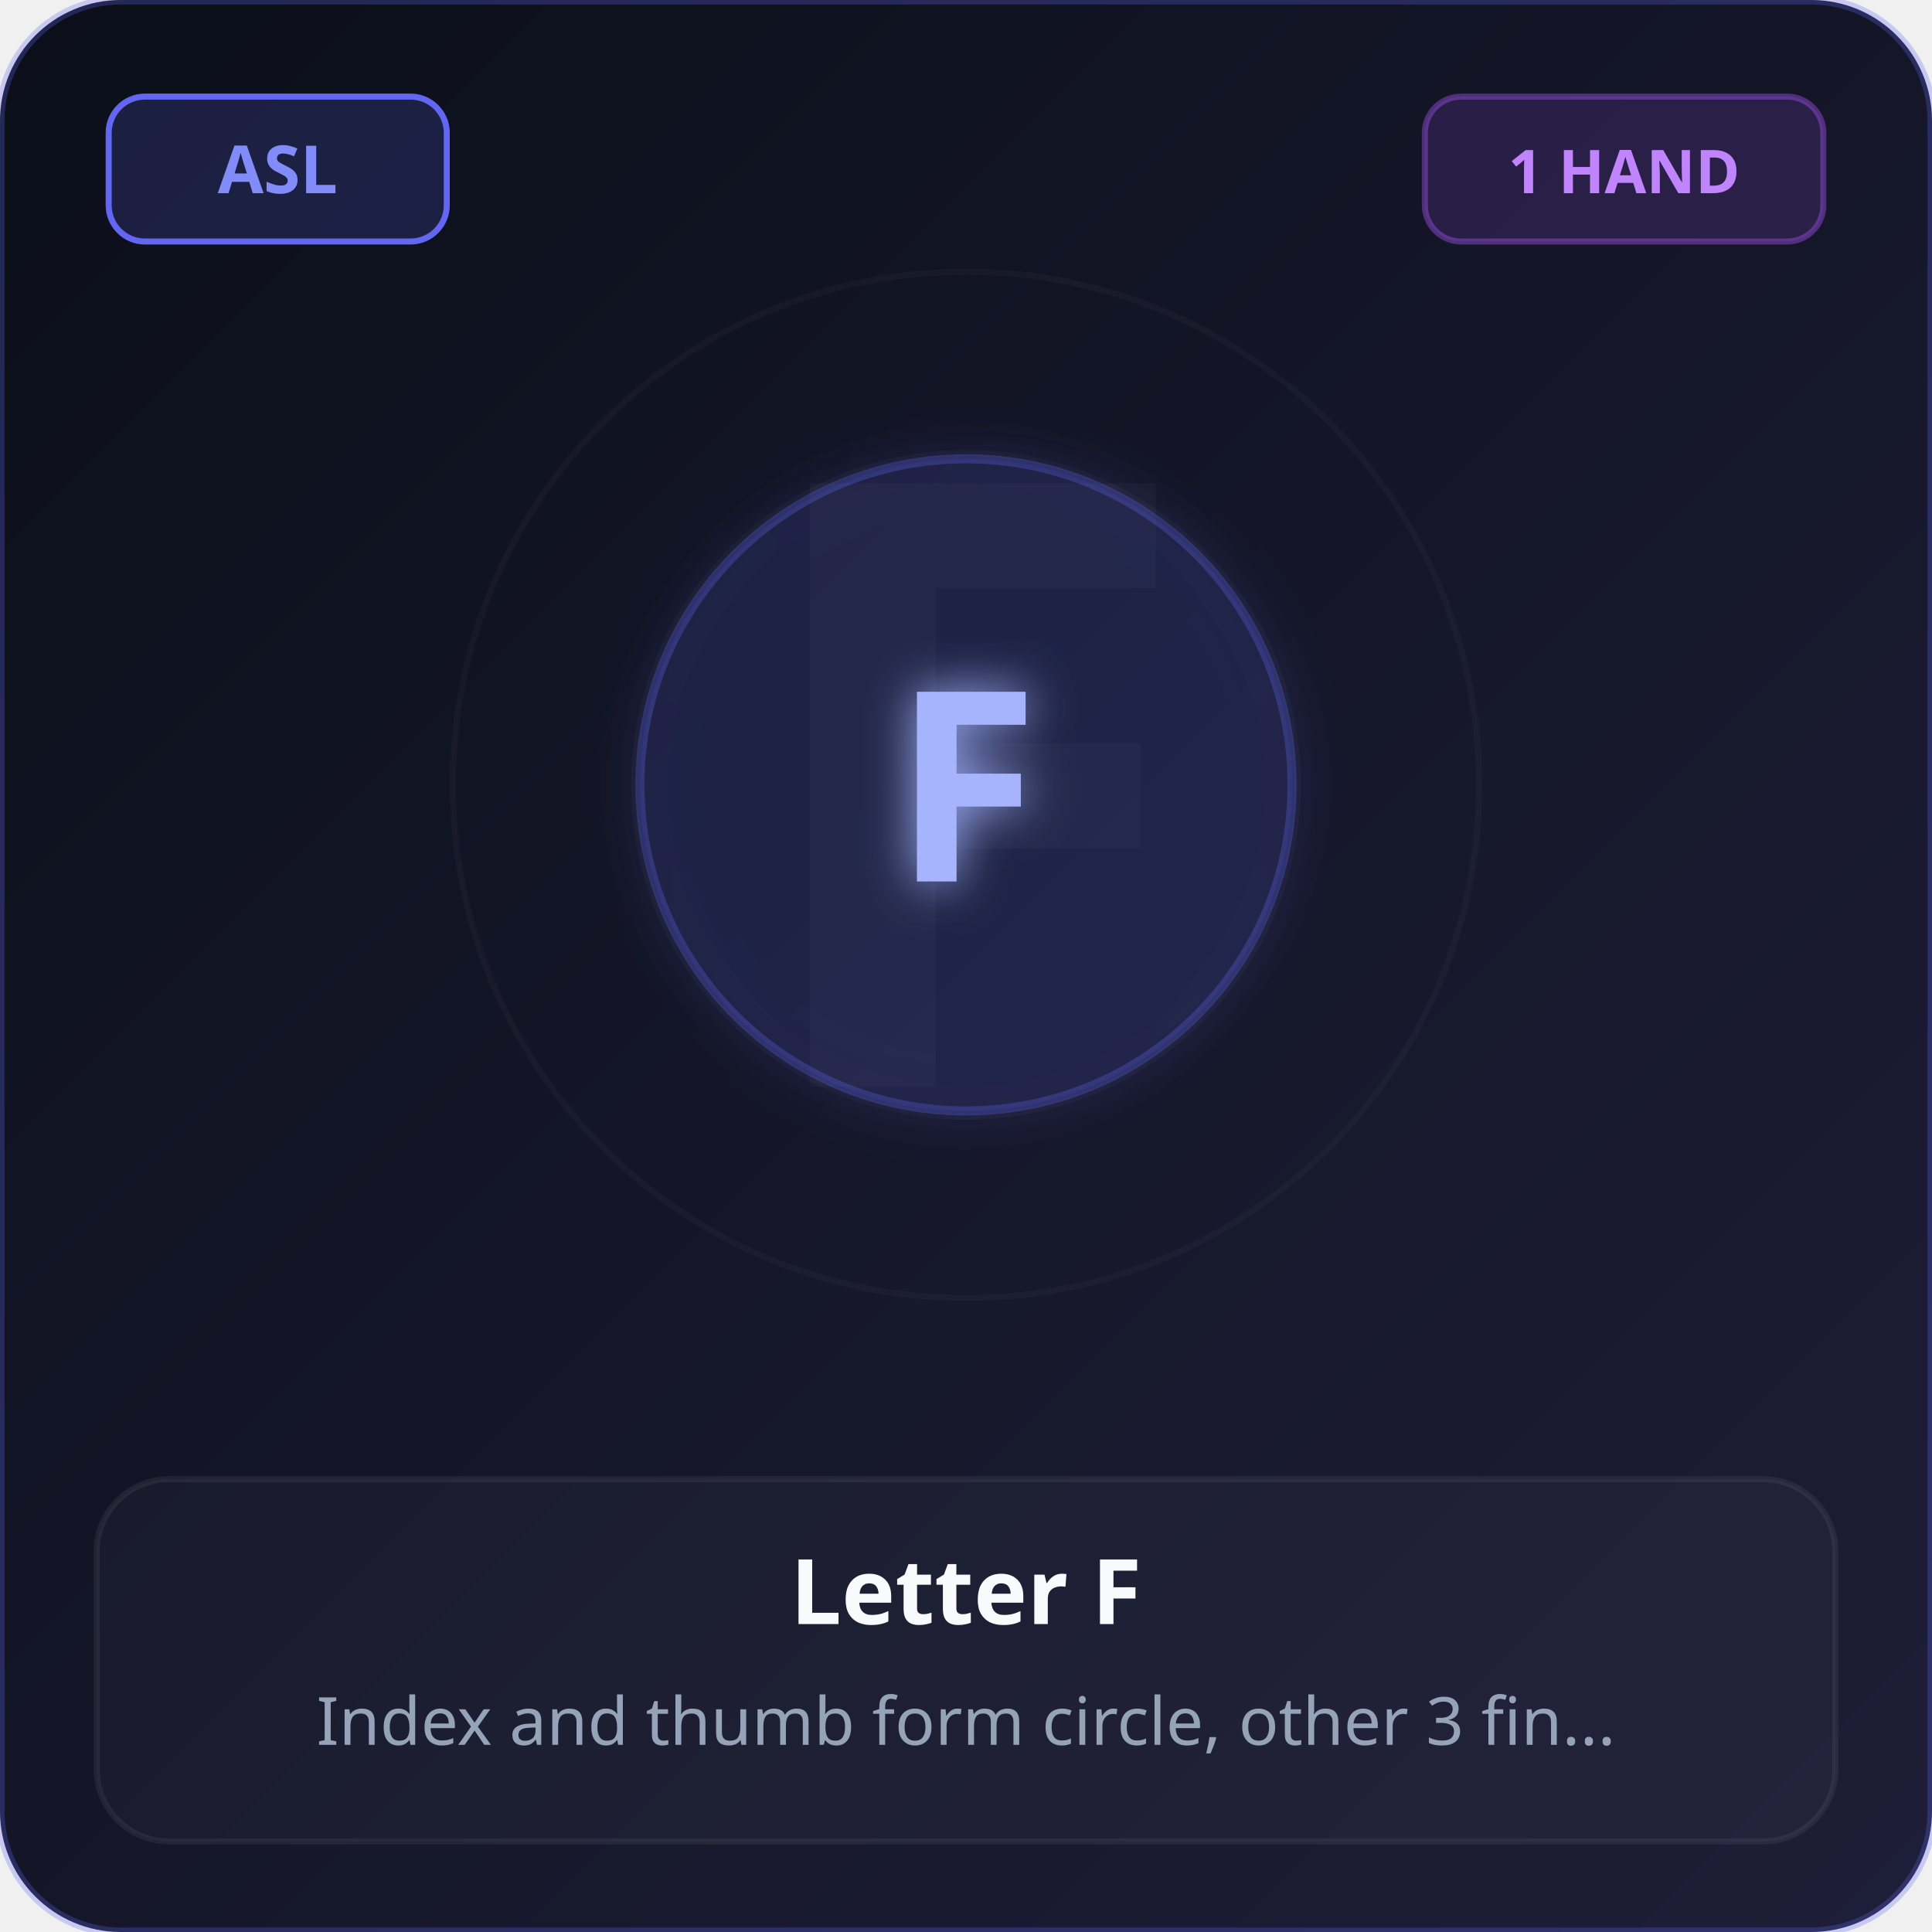
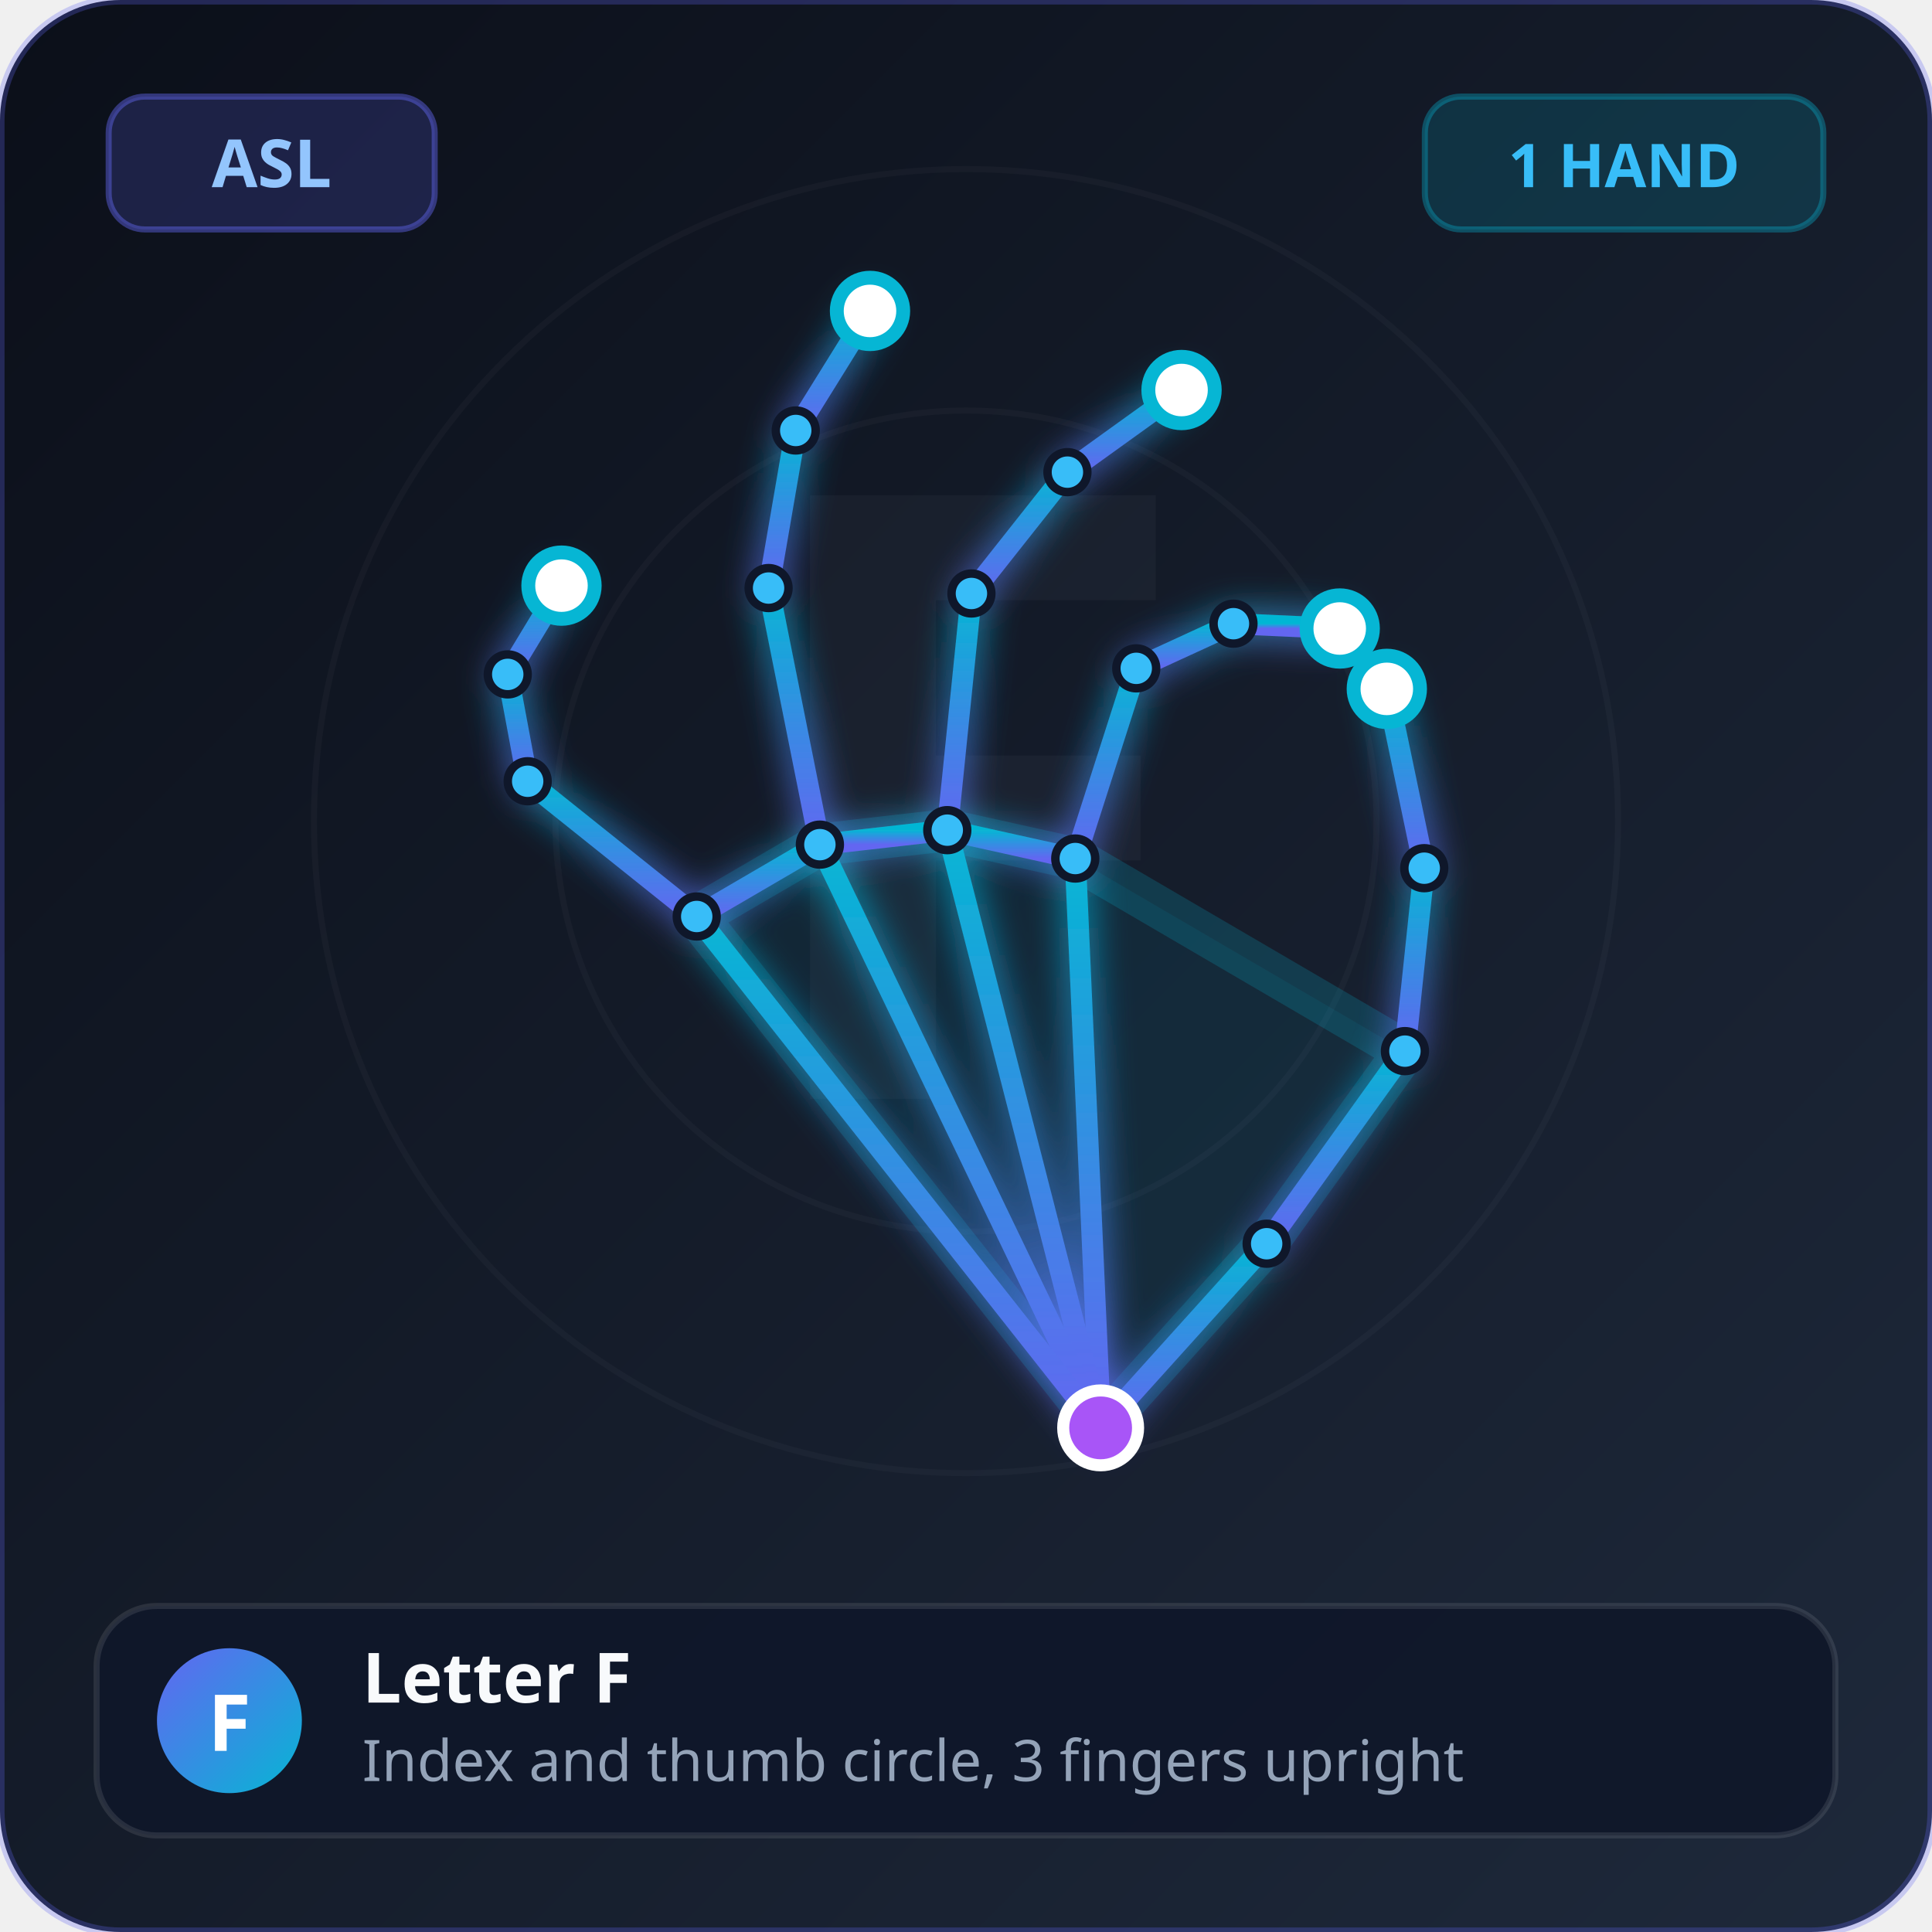
<svg xmlns="http://www.w3.org/2000/svg" viewBox="0 0 320 320" width="100%" height="100%">
  <defs>
    <linearGradient id="bgGrad" x1="0%" y1="0%" x2="100%" y2="100%">
      <stop offset="0%" stop-color="#0b0f19" />
-       <stop offset="100%" stop-color="#1e1e38" />
+       <stop offset="100%" stop-color="#1e293b" />
    </linearGradient>
-     <linearGradient id="accentGrad" x1="0%" y1="0%" x2="100%" y2="100%">
+     <linearGradient id="boneGrad" x1="0%" y1="100%" x2="0%" y2="0%">
      <stop offset="0%" stop-color="#6366f1" />
-       <stop offset="100%" stop-color="#a855f7" />
+       <stop offset="100%" stop-color="#06b6d4" />
    </linearGradient>
-     <filter id="softGlow" x="-20%" y="-20%" width="140%" height="140%">
-       <feGaussianBlur stdDeviation="4" result="blur" />
+     <linearGradient id="badgeCircle" x1="0%" y1="0%" x2="100%" y2="100%">
+       <stop offset="0%" stop-color="#6366f1" />
+       <stop offset="100%" stop-color="#06b6d4" />
+     </linearGradient>
+     <filter id="neonGlow" x="-20%" y="-20%" width="140%" height="140%">
+       <feGaussianBlur stdDeviation="3" result="blur" />
      <feMerge>
        <feMergeNode in="blur" />
        <feMergeNode in="SourceGraphic" />
      </feMerge>
    </filter>
  </defs>
  <rect width="320" height="320" rx="20" fill="url(#bgGrad)" stroke="rgba(99, 102, 241, 0.28)" stroke-width="1.5" />
-   <circle cx="160" cy="130" r="85" fill="none" stroke="rgba(255, 255, 255, 0.03)" stroke-width="1" />
-   <circle cx="160" cy="130" r="55" fill="none" stroke="rgba(255, 255, 255, 0.03)" stroke-width="1" />
-   <text x="160" y="180" text-anchor="middle" font-family="'Plus Jakarta Sans', sans-serif" font-size="140" font-weight="900" fill="rgba(255, 255, 255, 0.03)" letter-spacing="-2">F</text>
+   <circle cx="160.0" cy="136.0" r="108" fill="none" stroke="rgba(255, 255, 255, 0.03)" stroke-width="1" />
+   <circle cx="160.0" cy="136.0" r="68" fill="none" stroke="rgba(255, 255, 255, 0.03)" stroke-width="1" />
+   <text x="160.0" y="182.0" text-anchor="middle" font-family="'Plus Jakarta Sans', sans-serif" font-size="140" font-weight="900" fill="rgba(255, 255, 255, 0.035)" letter-spacing="-2">F</text>
  <g transform="translate(18, 16)">
-     <rect width="56" height="24" rx="6" fill="rgba(99, 102, 241, 0.18)" stroke="#6366f1" stroke-width="1" />
-     <text x="28" y="16" text-anchor="middle" font-family="system-ui" font-size="11" font-weight="800" fill="#818cf8">ASL</text>
+     <rect width="54" height="22" rx="6" fill="rgba(99, 102, 241, 0.2)" stroke="rgba(99, 102, 241, 0.45)" stroke-width="1" />
+     <text x="27" y="15" text-anchor="middle" font-family="system-ui" font-size="11" font-weight="800" fill="#93c5fd">ASL</text>
  </g>
  <g transform="translate(236, 16)">
-     <rect width="66" height="24" rx="6" fill="rgba(168, 85, 247, 0.15)" stroke="rgba(168, 85, 247, 0.4)" stroke-width="1" />
-     <text x="33" y="16" text-anchor="middle" font-family="system-ui" font-size="10" font-weight="700" fill="#c084fc">1 HAND</text>
+     <rect width="66" height="22" rx="6" fill="rgba(6, 182, 212, 0.16)" stroke="rgba(6, 182, 212, 0.35)" stroke-width="1" />
+     <text x="33" y="15" text-anchor="middle" font-family="system-ui" font-size="10" font-weight="700" fill="#38bdf8">1 HAND</text>
  </g>
-   <g transform="translate(160, 130)" filter="url(#softGlow)">
-     <circle cx="0" cy="0" r="54" fill="rgba(99, 102, 241, 0.08)" stroke="rgba(99, 102, 241, 0.3)" stroke-width="1.5" />
-     <text x="0" y="16" text-anchor="middle" font-family="'Plus Jakarta Sans', sans-serif" font-size="44" font-weight="900" fill="#a5b4fc">F</text>
+   <polygon points="182.3,236.5 209.8,206.0 232.7,174.1 178.1,142.2 156.9,137.5 135.8,139.9 115.4,151.8" fill="rgba(6, 182, 212, 0.08)" stroke="rgba(6, 182, 212, 0.2)" stroke-width="7" stroke-linejoin="round" />
+   <g filter="url(#neonGlow)">
+     <line x1="182.3" y1="236.5" x2="209.8" y2="206.0" stroke="url(#boneGrad)" stroke-width="3.5" stroke-linecap="round" />
+     <line x1="209.8" y1="206.0" x2="232.7" y2="174.1" stroke="url(#boneGrad)" stroke-width="3.5" stroke-linecap="round" />
+     <line x1="232.7" y1="174.1" x2="235.9" y2="143.8" stroke="url(#boneGrad)" stroke-width="3.5" stroke-linecap="round" />
+     <line x1="235.9" y1="143.8" x2="229.7" y2="114.1" stroke="url(#boneGrad)" stroke-width="3.5" stroke-linecap="round" />
+     <line x1="182.3" y1="236.5" x2="178.1" y2="142.2" stroke="url(#boneGrad)" stroke-width="3.5" stroke-linecap="round" />
+     <line x1="178.1" y1="142.2" x2="188.2" y2="110.7" stroke="url(#boneGrad)" stroke-width="3.5" stroke-linecap="round" />
+     <line x1="188.2" y1="110.7" x2="204.3" y2="103.3" stroke="url(#boneGrad)" stroke-width="3.5" stroke-linecap="round" />
+     <line x1="204.3" y1="103.3" x2="221.9" y2="104.1" stroke="url(#boneGrad)" stroke-width="3.5" stroke-linecap="round" />
+     <line x1="182.3" y1="236.5" x2="156.9" y2="137.5" stroke="url(#boneGrad)" stroke-width="3.5" stroke-linecap="round" />
+     <line x1="156.9" y1="137.5" x2="160.9" y2="98.3" stroke="url(#boneGrad)" stroke-width="3.5" stroke-linecap="round" />
+     <line x1="160.9" y1="98.3" x2="176.8" y2="78.2" stroke="url(#boneGrad)" stroke-width="3.5" stroke-linecap="round" />
+     <line x1="176.8" y1="78.2" x2="195.7" y2="64.6" stroke="url(#boneGrad)" stroke-width="3.5" stroke-linecap="round" />
+     <line x1="182.3" y1="236.5" x2="135.8" y2="139.9" stroke="url(#boneGrad)" stroke-width="3.5" stroke-linecap="round" />
+     <line x1="135.8" y1="139.9" x2="127.3" y2="97.4" stroke="url(#boneGrad)" stroke-width="3.5" stroke-linecap="round" />
+     <line x1="127.3" y1="97.4" x2="131.8" y2="71.3" stroke="url(#boneGrad)" stroke-width="3.5" stroke-linecap="round" />
+     <line x1="131.8" y1="71.3" x2="144.1" y2="51.5" stroke="url(#boneGrad)" stroke-width="3.5" stroke-linecap="round" />
+     <line x1="182.3" y1="236.5" x2="115.4" y2="151.8" stroke="url(#boneGrad)" stroke-width="3.5" stroke-linecap="round" />
+     <line x1="115.4" y1="151.8" x2="87.4" y2="129.4" stroke="url(#boneGrad)" stroke-width="3.5" stroke-linecap="round" />
+     <line x1="87.4" y1="129.4" x2="84.1" y2="111.7" stroke="url(#boneGrad)" stroke-width="3.5" stroke-linecap="round" />
+     <line x1="84.1" y1="111.7" x2="93.0" y2="97.0" stroke="url(#boneGrad)" stroke-width="3.5" stroke-linecap="round" />
+     <line x1="178.1" y1="142.2" x2="156.9" y2="137.5" stroke="url(#boneGrad)" stroke-width="3.5" stroke-linecap="round" />
+     <line x1="156.9" y1="137.5" x2="135.8" y2="139.9" stroke="url(#boneGrad)" stroke-width="3.5" stroke-linecap="round" />
+     <line x1="135.8" y1="139.9" x2="115.4" y2="151.8" stroke="url(#boneGrad)" stroke-width="3.5" stroke-linecap="round" />
  </g>
-   <g transform="translate(0, 245)">
-     <rect x="16" y="0" width="288" height="60" rx="12" fill="rgba(255, 255, 255, 0.03)" stroke="rgba(255, 255, 255, 0.06)" stroke-width="1" />
-     <text x="160" y="24" text-anchor="middle" font-family="'Plus Jakarta Sans', sans-serif" font-size="15" font-weight="800" fill="#f8fafc">Letter F</text>
-     <text x="160" y="44" text-anchor="middle" font-family="'Plus Jakarta Sans', sans-serif" font-size="11" font-weight="500" fill="#94a3b8">Index and thumb form circle, other 3 fin...</text>
+   <circle cx="182.3" cy="236.5" r="6.2" fill="#a855f7" stroke="#ffffff" stroke-width="2" />
+   <circle cx="209.8" cy="206.0" r="3.3" fill="#38bdf8" stroke="#0f172a" stroke-width="1.4" />
+   <circle cx="232.7" cy="174.1" r="3.3" fill="#38bdf8" stroke="#0f172a" stroke-width="1.4" />
+   <circle cx="235.9" cy="143.8" r="3.3" fill="#38bdf8" stroke="#0f172a" stroke-width="1.4" />
+   <circle cx="229.7" cy="114.1" r="5.5" fill="#ffffff" stroke="#06b6d4" stroke-width="2.3" />
+   <circle cx="178.1" cy="142.2" r="3.3" fill="#38bdf8" stroke="#0f172a" stroke-width="1.4" />
+   <circle cx="188.2" cy="110.7" r="3.3" fill="#38bdf8" stroke="#0f172a" stroke-width="1.4" />
+   <circle cx="204.3" cy="103.3" r="3.3" fill="#38bdf8" stroke="#0f172a" stroke-width="1.4" />
+   <circle cx="221.9" cy="104.1" r="5.5" fill="#ffffff" stroke="#06b6d4" stroke-width="2.3" />
+   <circle cx="156.9" cy="137.5" r="3.3" fill="#38bdf8" stroke="#0f172a" stroke-width="1.4" />
+   <circle cx="160.9" cy="98.3" r="3.3" fill="#38bdf8" stroke="#0f172a" stroke-width="1.4" />
+   <circle cx="176.8" cy="78.2" r="3.3" fill="#38bdf8" stroke="#0f172a" stroke-width="1.4" />
+   <circle cx="195.7" cy="64.6" r="5.5" fill="#ffffff" stroke="#06b6d4" stroke-width="2.3" />
+   <circle cx="135.8" cy="139.9" r="3.3" fill="#38bdf8" stroke="#0f172a" stroke-width="1.4" />
+   <circle cx="127.3" cy="97.4" r="3.3" fill="#38bdf8" stroke="#0f172a" stroke-width="1.4" />
+   <circle cx="131.8" cy="71.3" r="3.3" fill="#38bdf8" stroke="#0f172a" stroke-width="1.4" />
+   <circle cx="144.1" cy="51.5" r="5.5" fill="#ffffff" stroke="#06b6d4" stroke-width="2.3" />
+   <circle cx="115.4" cy="151.8" r="3.3" fill="#38bdf8" stroke="#0f172a" stroke-width="1.4" />
+   <circle cx="87.4" cy="129.4" r="3.3" fill="#38bdf8" stroke="#0f172a" stroke-width="1.4" />
+   <circle cx="84.1" cy="111.7" r="3.3" fill="#38bdf8" stroke="#0f172a" stroke-width="1.4" />
+   <circle cx="93.0" cy="97.0" r="5.5" fill="#ffffff" stroke="#06b6d4" stroke-width="2.3" />
+   <g transform="translate(16, 266)">
+     <rect width="288" height="38" rx="10" fill="rgba(15, 23, 42, 0.9)" stroke="rgba(255, 255, 255, 0.1)" stroke-width="1" />
+     <circle cx="22" cy="19" r="12" fill="url(#badgeCircle)" />
+     <text x="22" y="24" text-anchor="middle" font-family="'Plus Jakarta Sans', sans-serif" font-size="13" font-weight="800" fill="#ffffff">F</text>
+     <text x="44" y="16" font-family="'Plus Jakarta Sans', sans-serif" font-size="11.5" font-weight="700" fill="#f8fafc">Letter F</text>
+     <text x="44" y="29" font-family="'Plus Jakarta Sans', sans-serif" font-size="9.5" font-weight="500" fill="#94a3b8">Index and thumb circle, 3 fingers upright</text>
  </g>
</svg>
